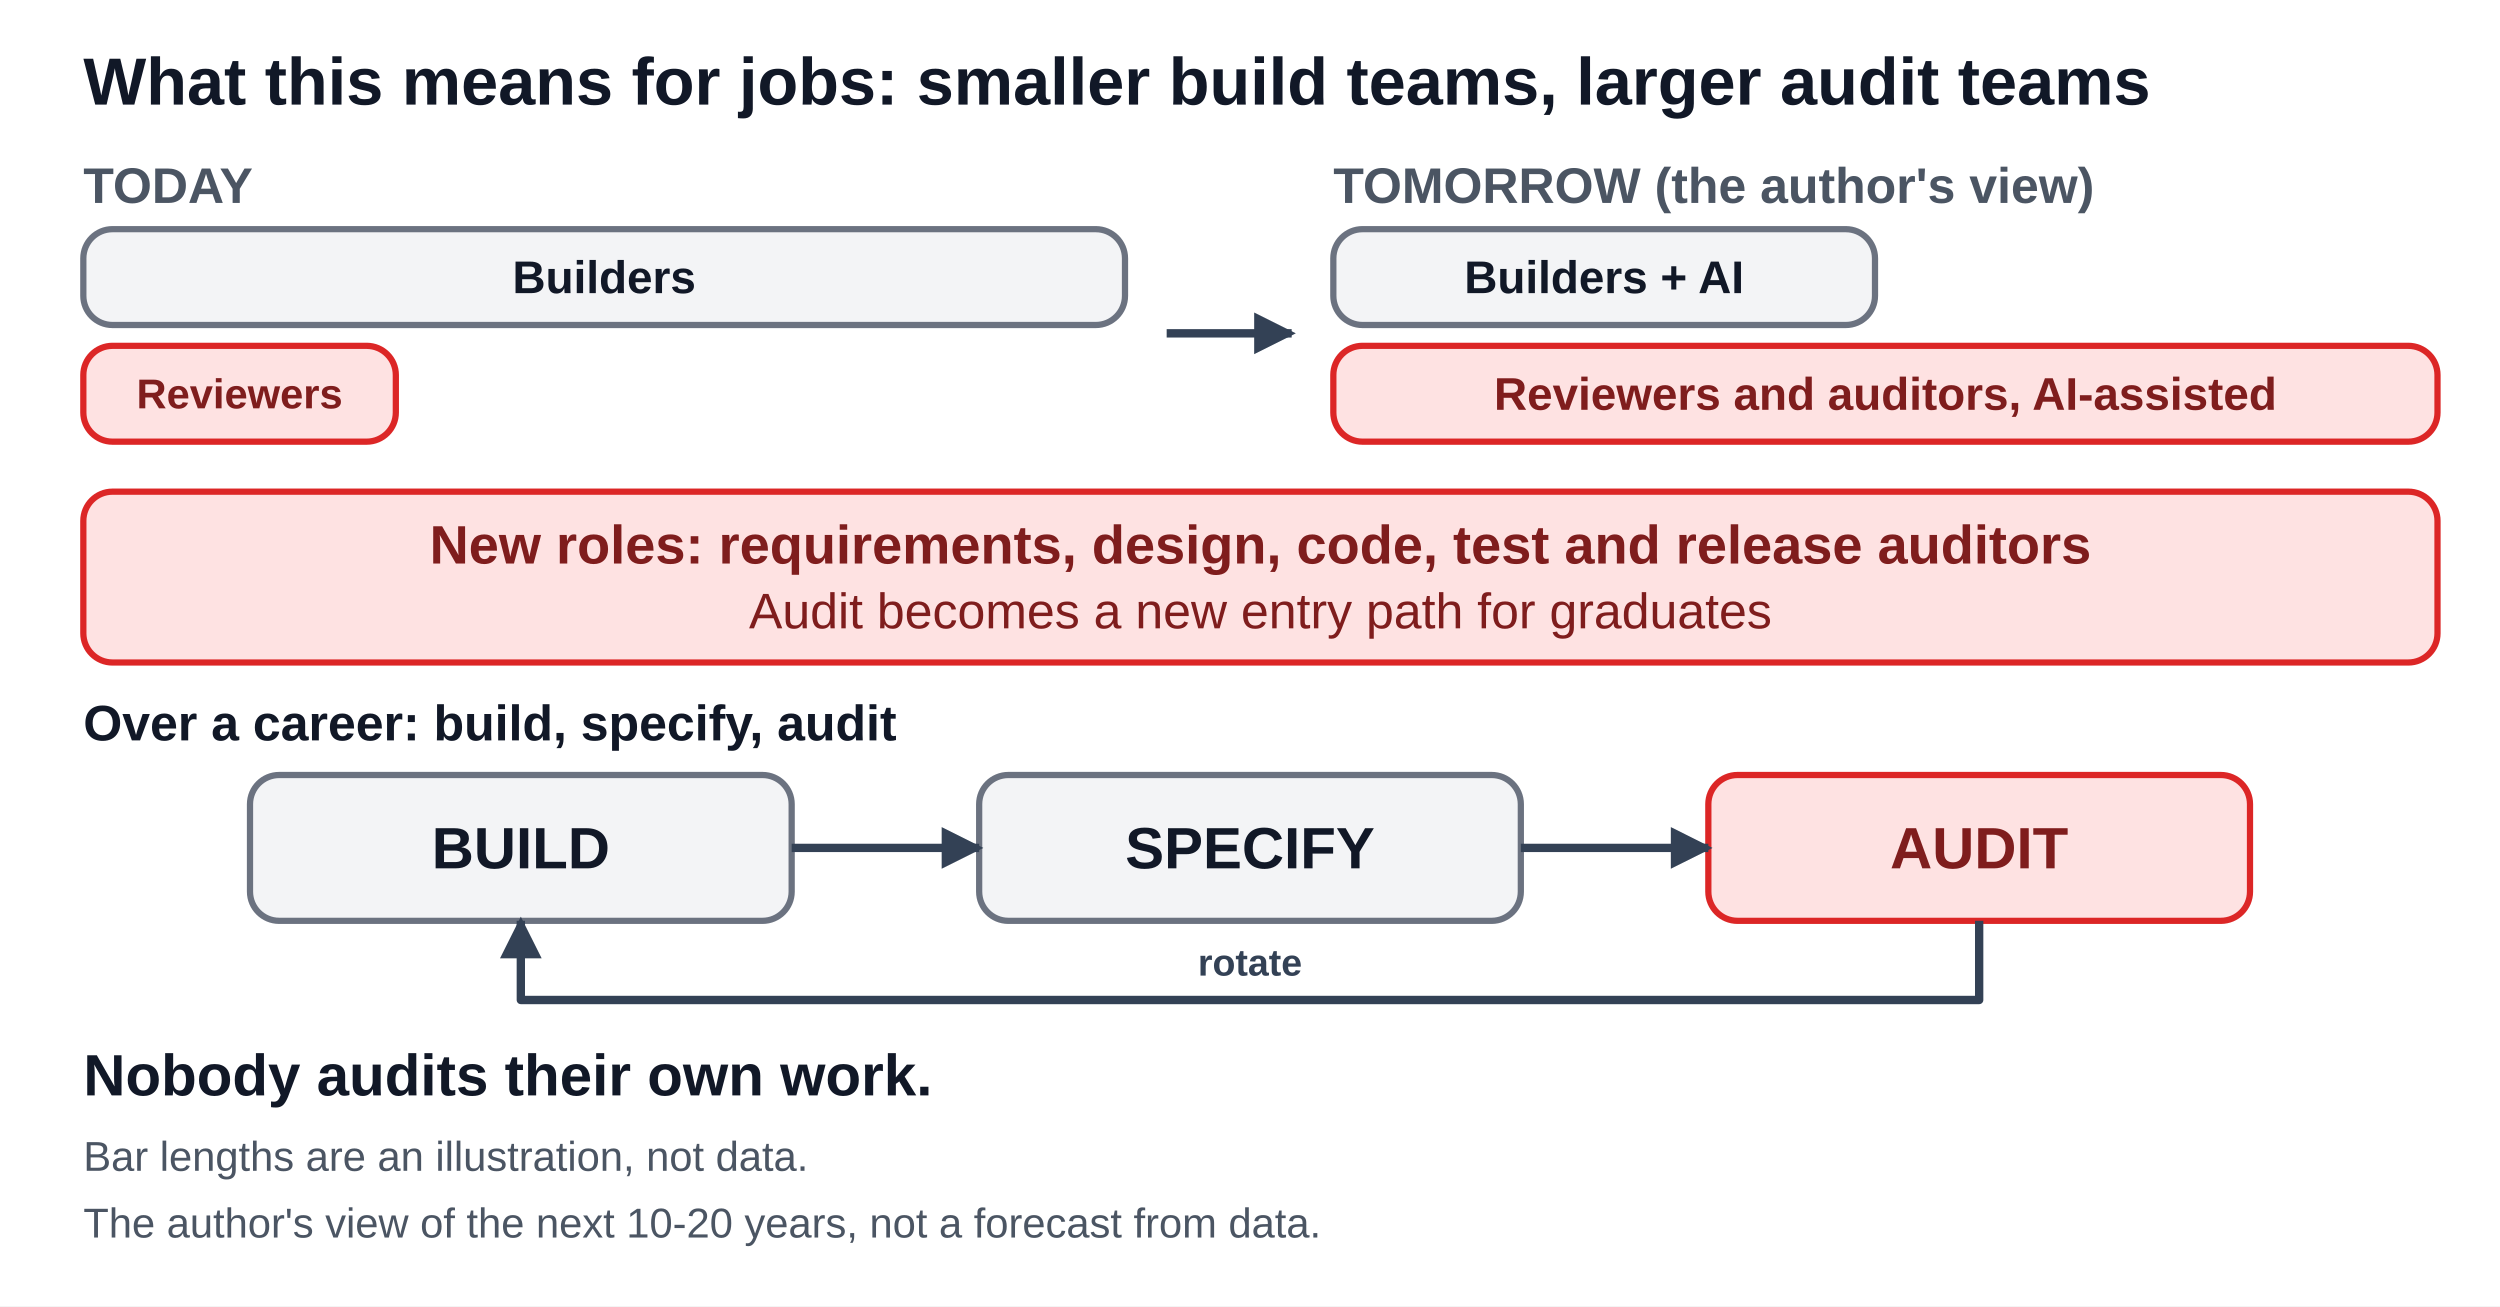
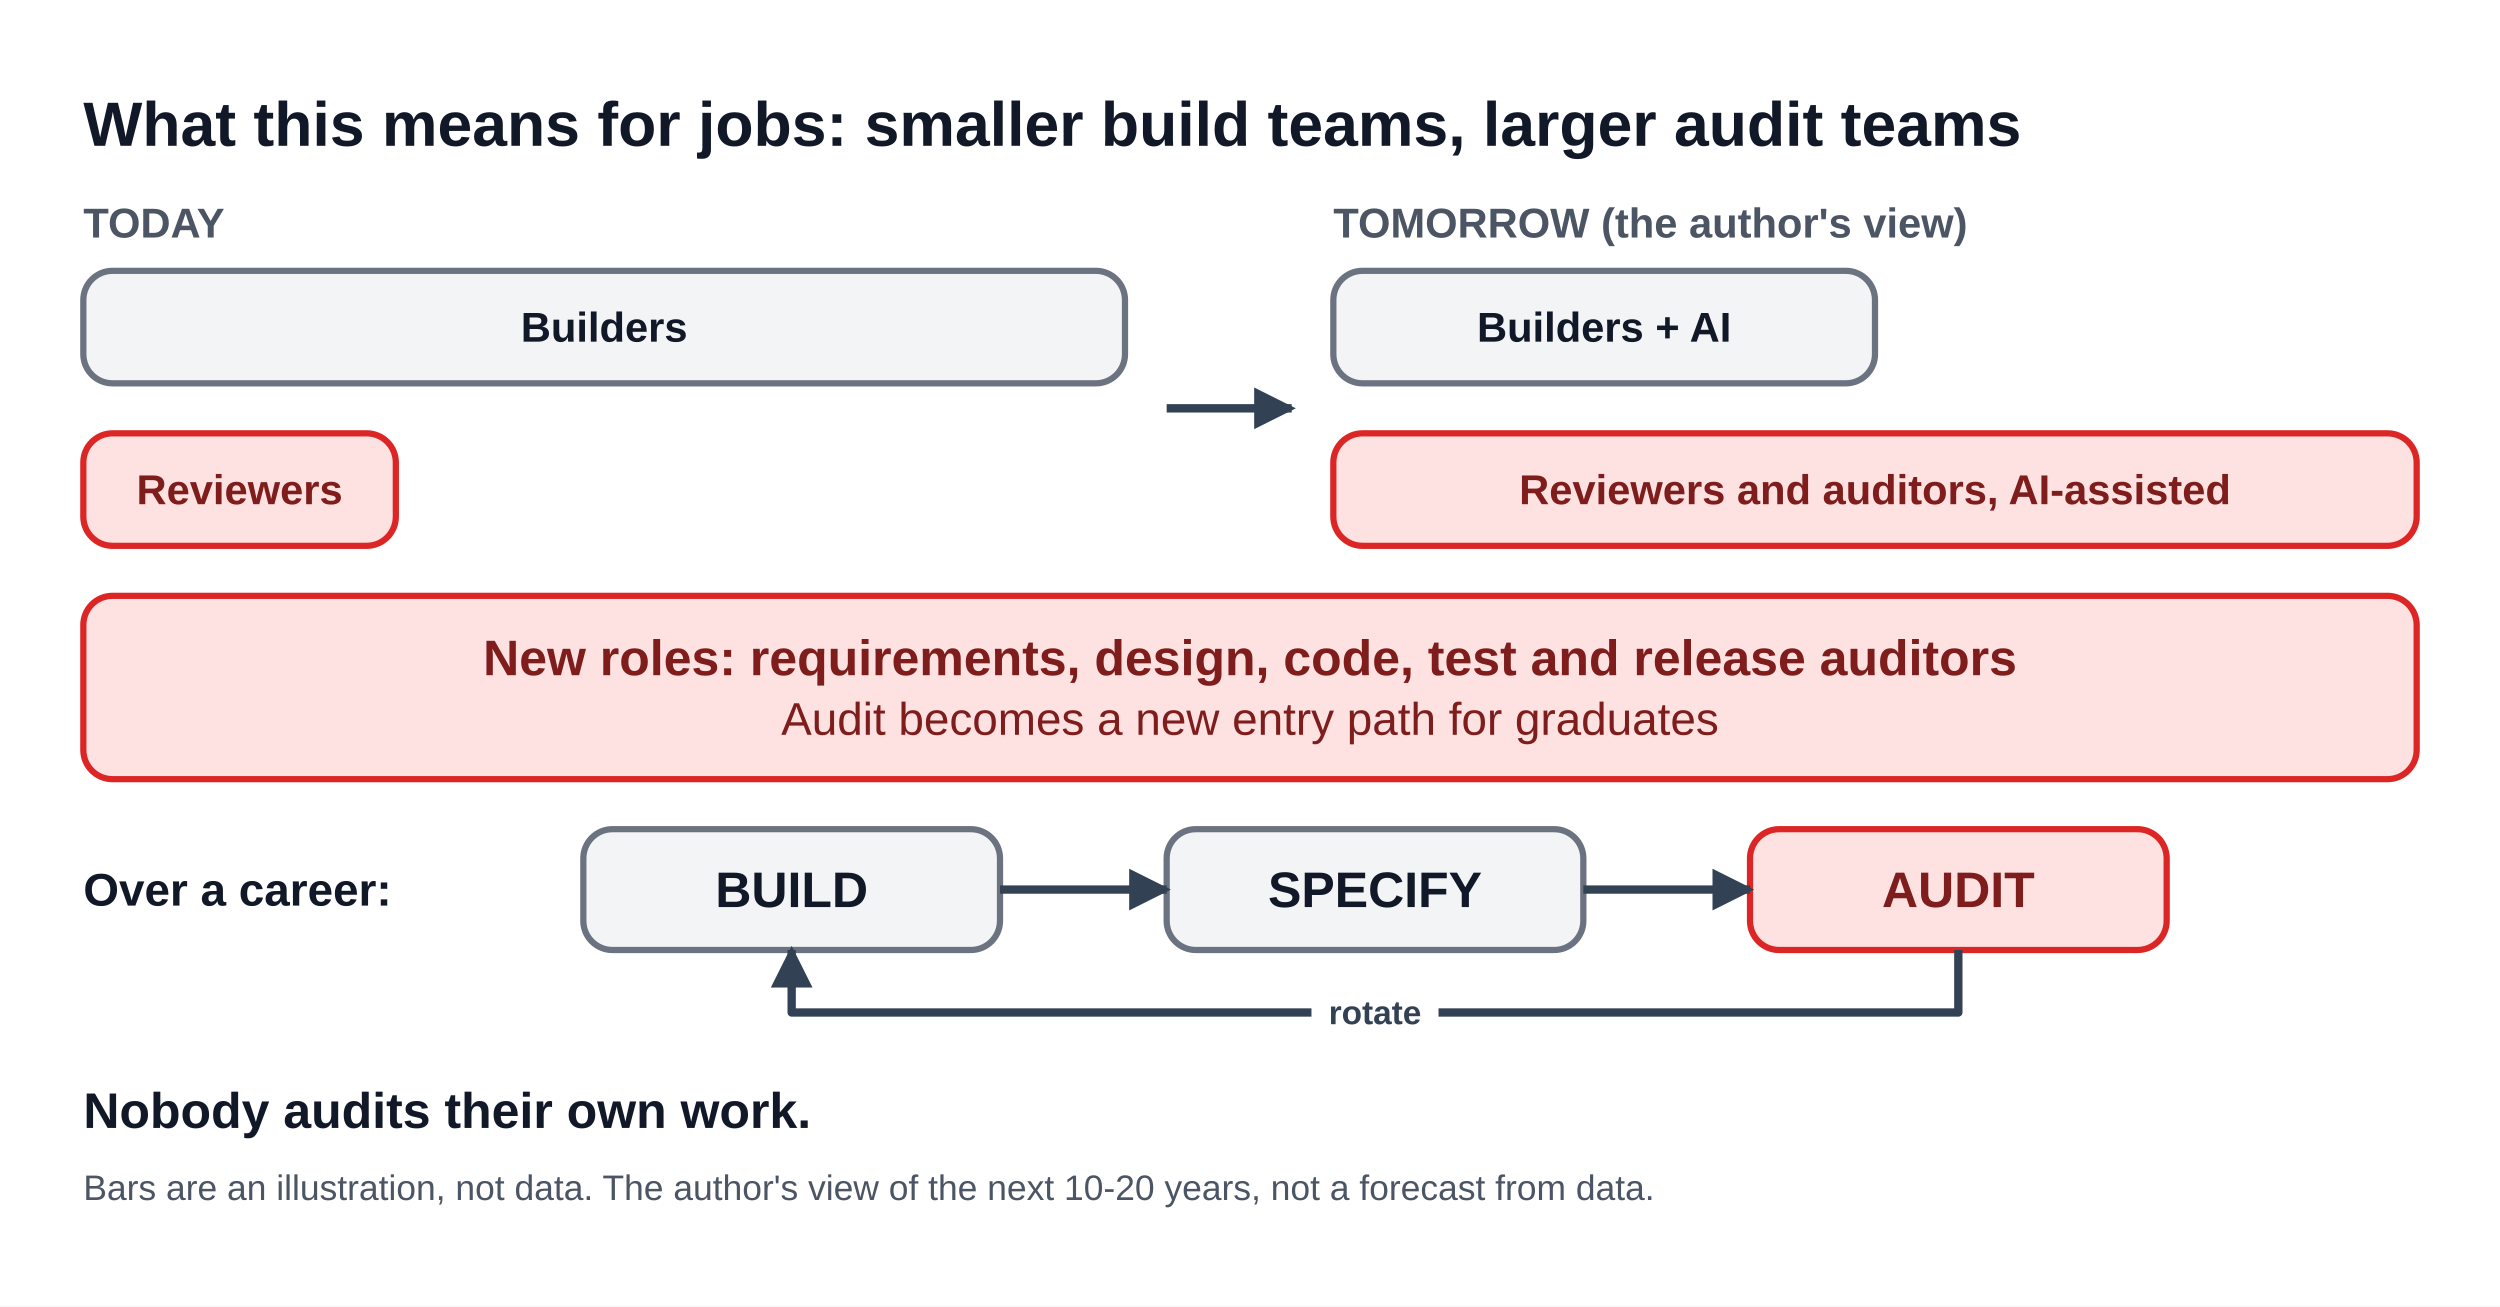
<svg xmlns="http://www.w3.org/2000/svg" width="1200" height="627" viewBox="0 0 1200 627" font-family="Segoe UI, Arial, Helvetica, sans-serif">
  <defs>
    <marker id="m334155" viewBox="0 0 10 10" refX="9" refY="5" markerWidth="5" markerHeight="5" orient="auto-start-reverse">
      <path d="M0,0 L10,5 L0,10 z" fill="#334155" />
    </marker>
  </defs>
  <rect width="1200" height="627" fill="#FFFFFF" />
-   <text x="40" y="50.2" text-anchor="start" font-size="32" font-weight="700" fill="#111827">What this means for jobs: smaller build teams, larger audit teams</text>
-   <text x="40" y="97.4" text-anchor="start" font-size="24" font-weight="700" fill="#4B5563">TODAY</text>
-   <rect x="40" y="110" width="500" height="46" rx="14" fill="#F3F4F6" fill-opacity="1" stroke="#6B7280" stroke-width="3" />
-   <text x="290.0" y="140.7" text-anchor="middle" font-size="22" font-weight="700" fill="#111827">Builders</text>
-   <rect x="40" y="166" width="150" height="46" rx="14" fill="#FEE2E2" fill-opacity="1" stroke="#DC2626" stroke-width="3" />
-   <text x="115.0" y="196.0" text-anchor="middle" font-size="20" font-weight="700" fill="#7F1D1D">Reviewers</text>
-   <polyline points="560,160 620,160" fill="none" stroke="#334155" stroke-width="4" stroke-linejoin="round" marker-end="url(#m334155)" />
-   <text x="640" y="97.4" text-anchor="start" font-size="24" font-weight="700" fill="#4B5563">TOMORROW (the author's view)</text>
-   <rect x="640" y="110" width="260" height="46" rx="14" fill="#F3F4F6" fill-opacity="1" stroke="#6B7280" stroke-width="3" />
-   <text x="770.0" y="140.7" text-anchor="middle" font-size="22" font-weight="700" fill="#111827">Builders + AI</text>
-   <rect x="640" y="166" width="530" height="46" rx="14" fill="#FEE2E2" fill-opacity="1" stroke="#DC2626" stroke-width="3" />
-   <text x="905.0" y="196.7" text-anchor="middle" font-size="22" font-weight="700" fill="#7F1D1D">Reviewers and auditors, AI-assisted</text>
-   <rect x="40" y="236" width="1130" height="82" rx="14" fill="#FEE2E2" fill-opacity="1" stroke="#DC2626" stroke-width="3" />
-   <text x="605.0" y="270.5" text-anchor="middle" font-size="26" font-weight="700" fill="#7F1D1D">New roles: requirements, design, code, test and release auditors</text>
-   <text x="605.0" y="301.6" text-anchor="middle" font-size="24" font-weight="400" fill="#7F1D1D">Audit becomes a new entry path for graduates</text>
-   <text x="40" y="355.4" text-anchor="start" font-size="24" font-weight="700" fill="#111827">Over a career: build, specify, audit</text>
-   <rect x="120" y="372" width="260" height="70" rx="14" fill="#F3F4F6" fill-opacity="1" stroke="#6B7280" stroke-width="3" />
-   <text x="250.0" y="416.8" text-anchor="middle" font-size="28" font-weight="700" fill="#111827">BUILD</text>
-   <rect x="470" y="372" width="260" height="70" rx="14" fill="#F3F4F6" fill-opacity="1" stroke="#6B7280" stroke-width="3" />
-   <text x="600.0" y="416.8" text-anchor="middle" font-size="28" font-weight="700" fill="#111827">SPECIFY</text>
-   <rect x="820" y="372" width="260" height="70" rx="14" fill="#FEE2E2" fill-opacity="1" stroke="#DC2626" stroke-width="3" />
-   <text x="950.0" y="416.8" text-anchor="middle" font-size="28" font-weight="700" fill="#7F1D1D">AUDIT</text>
-   <polyline points="380,407 470,407" fill="none" stroke="#334155" stroke-width="4" stroke-linejoin="round" marker-end="url(#m334155)" />
-   <polyline points="730,407 820,407" fill="none" stroke="#334155" stroke-width="4" stroke-linejoin="round" marker-end="url(#m334155)" />
-   <polyline points="950,442 950,480 250,480 250,442" fill="none" stroke="#334155" stroke-width="4" stroke-linejoin="round" marker-end="url(#m334155)" />
-   <text x="600.0" y="468.3" text-anchor="middle" font-size="18" font-weight="700" fill="#334155">rotate</text>
-   <text x="40" y="525.8" text-anchor="start" font-size="28" font-weight="700" fill="#111827">Nobody audits their own work.</text>
-   <text x="40" y="562.0" text-anchor="start" font-size="20" font-weight="400" fill="#4B5563">Bar lengths are an illustration, not data.</text>
-   <text x="40" y="594.0" text-anchor="start" font-size="20" font-weight="400" fill="#4B5563">The author's view of the next 10-20 years, not a forecast from data.</text>
+   <text x="40" y="70.0" text-anchor="start" font-size="30" font-weight="700" fill="#111827">What this means for jobs: smaller build teams, larger audit teams</text>
+   <text x="40" y="114.0" text-anchor="start" font-size="20" font-weight="700" fill="#4B5563">TODAY</text>
+   <rect x="40" y="130" width="500" height="54" rx="14" fill="#F3F4F6" fill-opacity="1" stroke="#6B7280" stroke-width="3" />
+   <text x="290.0" y="164.0" text-anchor="middle" font-size="20" font-weight="700" fill="#111827">Builders</text>
+   <rect x="40" y="208" width="150" height="54" rx="14" fill="#FEE2E2" fill-opacity="1" stroke="#DC2626" stroke-width="3" />
+   <text x="115.0" y="242.0" text-anchor="middle" font-size="20" font-weight="700" fill="#7F1D1D">Reviewers</text>
+   <polyline points="560,196 620,196" fill="none" stroke="#334155" stroke-width="4" stroke-linejoin="round" marker-end="url(#m334155)" />
+   <text x="640" y="114.0" text-anchor="start" font-size="20" font-weight="700" fill="#4B5563">TOMORROW (the author's view)</text>
+   <rect x="640" y="130" width="260" height="54" rx="14" fill="#F3F4F6" fill-opacity="1" stroke="#6B7280" stroke-width="3" />
+   <text x="770.0" y="164.0" text-anchor="middle" font-size="20" font-weight="700" fill="#111827">Builders + AI</text>
+   <rect x="640" y="208" width="520" height="54" rx="14" fill="#FEE2E2" fill-opacity="1" stroke="#DC2626" stroke-width="3" />
+   <text x="900.0" y="242.0" text-anchor="middle" font-size="20" font-weight="700" fill="#7F1D1D">Reviewers and auditors, AI-assisted</text>
+   <rect x="40" y="286" width="1120" height="88" rx="14" fill="#FEE2E2" fill-opacity="1" stroke="#DC2626" stroke-width="3" />
+   <text x="600.0" y="324.1" text-anchor="middle" font-size="24" font-weight="700" fill="#7F1D1D">New roles: requirements, design, code, test and release auditors</text>
+   <text x="600.0" y="352.7" text-anchor="middle" font-size="22" font-weight="400" fill="#7F1D1D">Audit becomes a new entry path for graduates</text>
+   <text x="40" y="434.7" text-anchor="start" font-size="22" font-weight="700" fill="#111827">Over a career:</text>
+   <rect x="280" y="398" width="200" height="58" rx="14" fill="#F3F4F6" fill-opacity="1" stroke="#6B7280" stroke-width="3" />
+   <text x="380.0" y="435.4" text-anchor="middle" font-size="24" font-weight="700" fill="#111827">BUILD</text>
+   <rect x="560" y="398" width="200" height="58" rx="14" fill="#F3F4F6" fill-opacity="1" stroke="#6B7280" stroke-width="3" />
+   <text x="660.0" y="435.4" text-anchor="middle" font-size="24" font-weight="700" fill="#111827">SPECIFY</text>
+   <rect x="840" y="398" width="200" height="58" rx="14" fill="#FEE2E2" fill-opacity="1" stroke="#DC2626" stroke-width="3" />
+   <text x="940.0" y="435.4" text-anchor="middle" font-size="24" font-weight="700" fill="#7F1D1D">AUDIT</text>
+   <polyline points="480,427 560,427" fill="none" stroke="#334155" stroke-width="4" stroke-linejoin="round" marker-end="url(#m334155)" />
+   <polyline points="760,427 840,427" fill="none" stroke="#334155" stroke-width="4" stroke-linejoin="round" marker-end="url(#m334155)" />
+   <polyline points="940,456 940,486 380,486 380,456" fill="none" stroke="#334155" stroke-width="4" stroke-linejoin="round" marker-end="url(#m334155)" />
+   <rect x="629.5" y="473" width="61" height="26" rx="6" fill="#FFFFFF" />
+   <text x="660.0" y="491.6" text-anchor="middle" font-size="16" font-weight="700" fill="#334155">rotate</text>
+   <text x="40" y="541.4" text-anchor="start" font-size="24" font-weight="700" fill="#111827">Nobody audits their own work.</text>
+   <text x="40" y="576.0" text-anchor="start" font-size="17" font-weight="400" fill="#4B5563">Bars are an illustration, not data. The author's view of the next 10-20 years, not a forecast from data.</text>
</svg>
